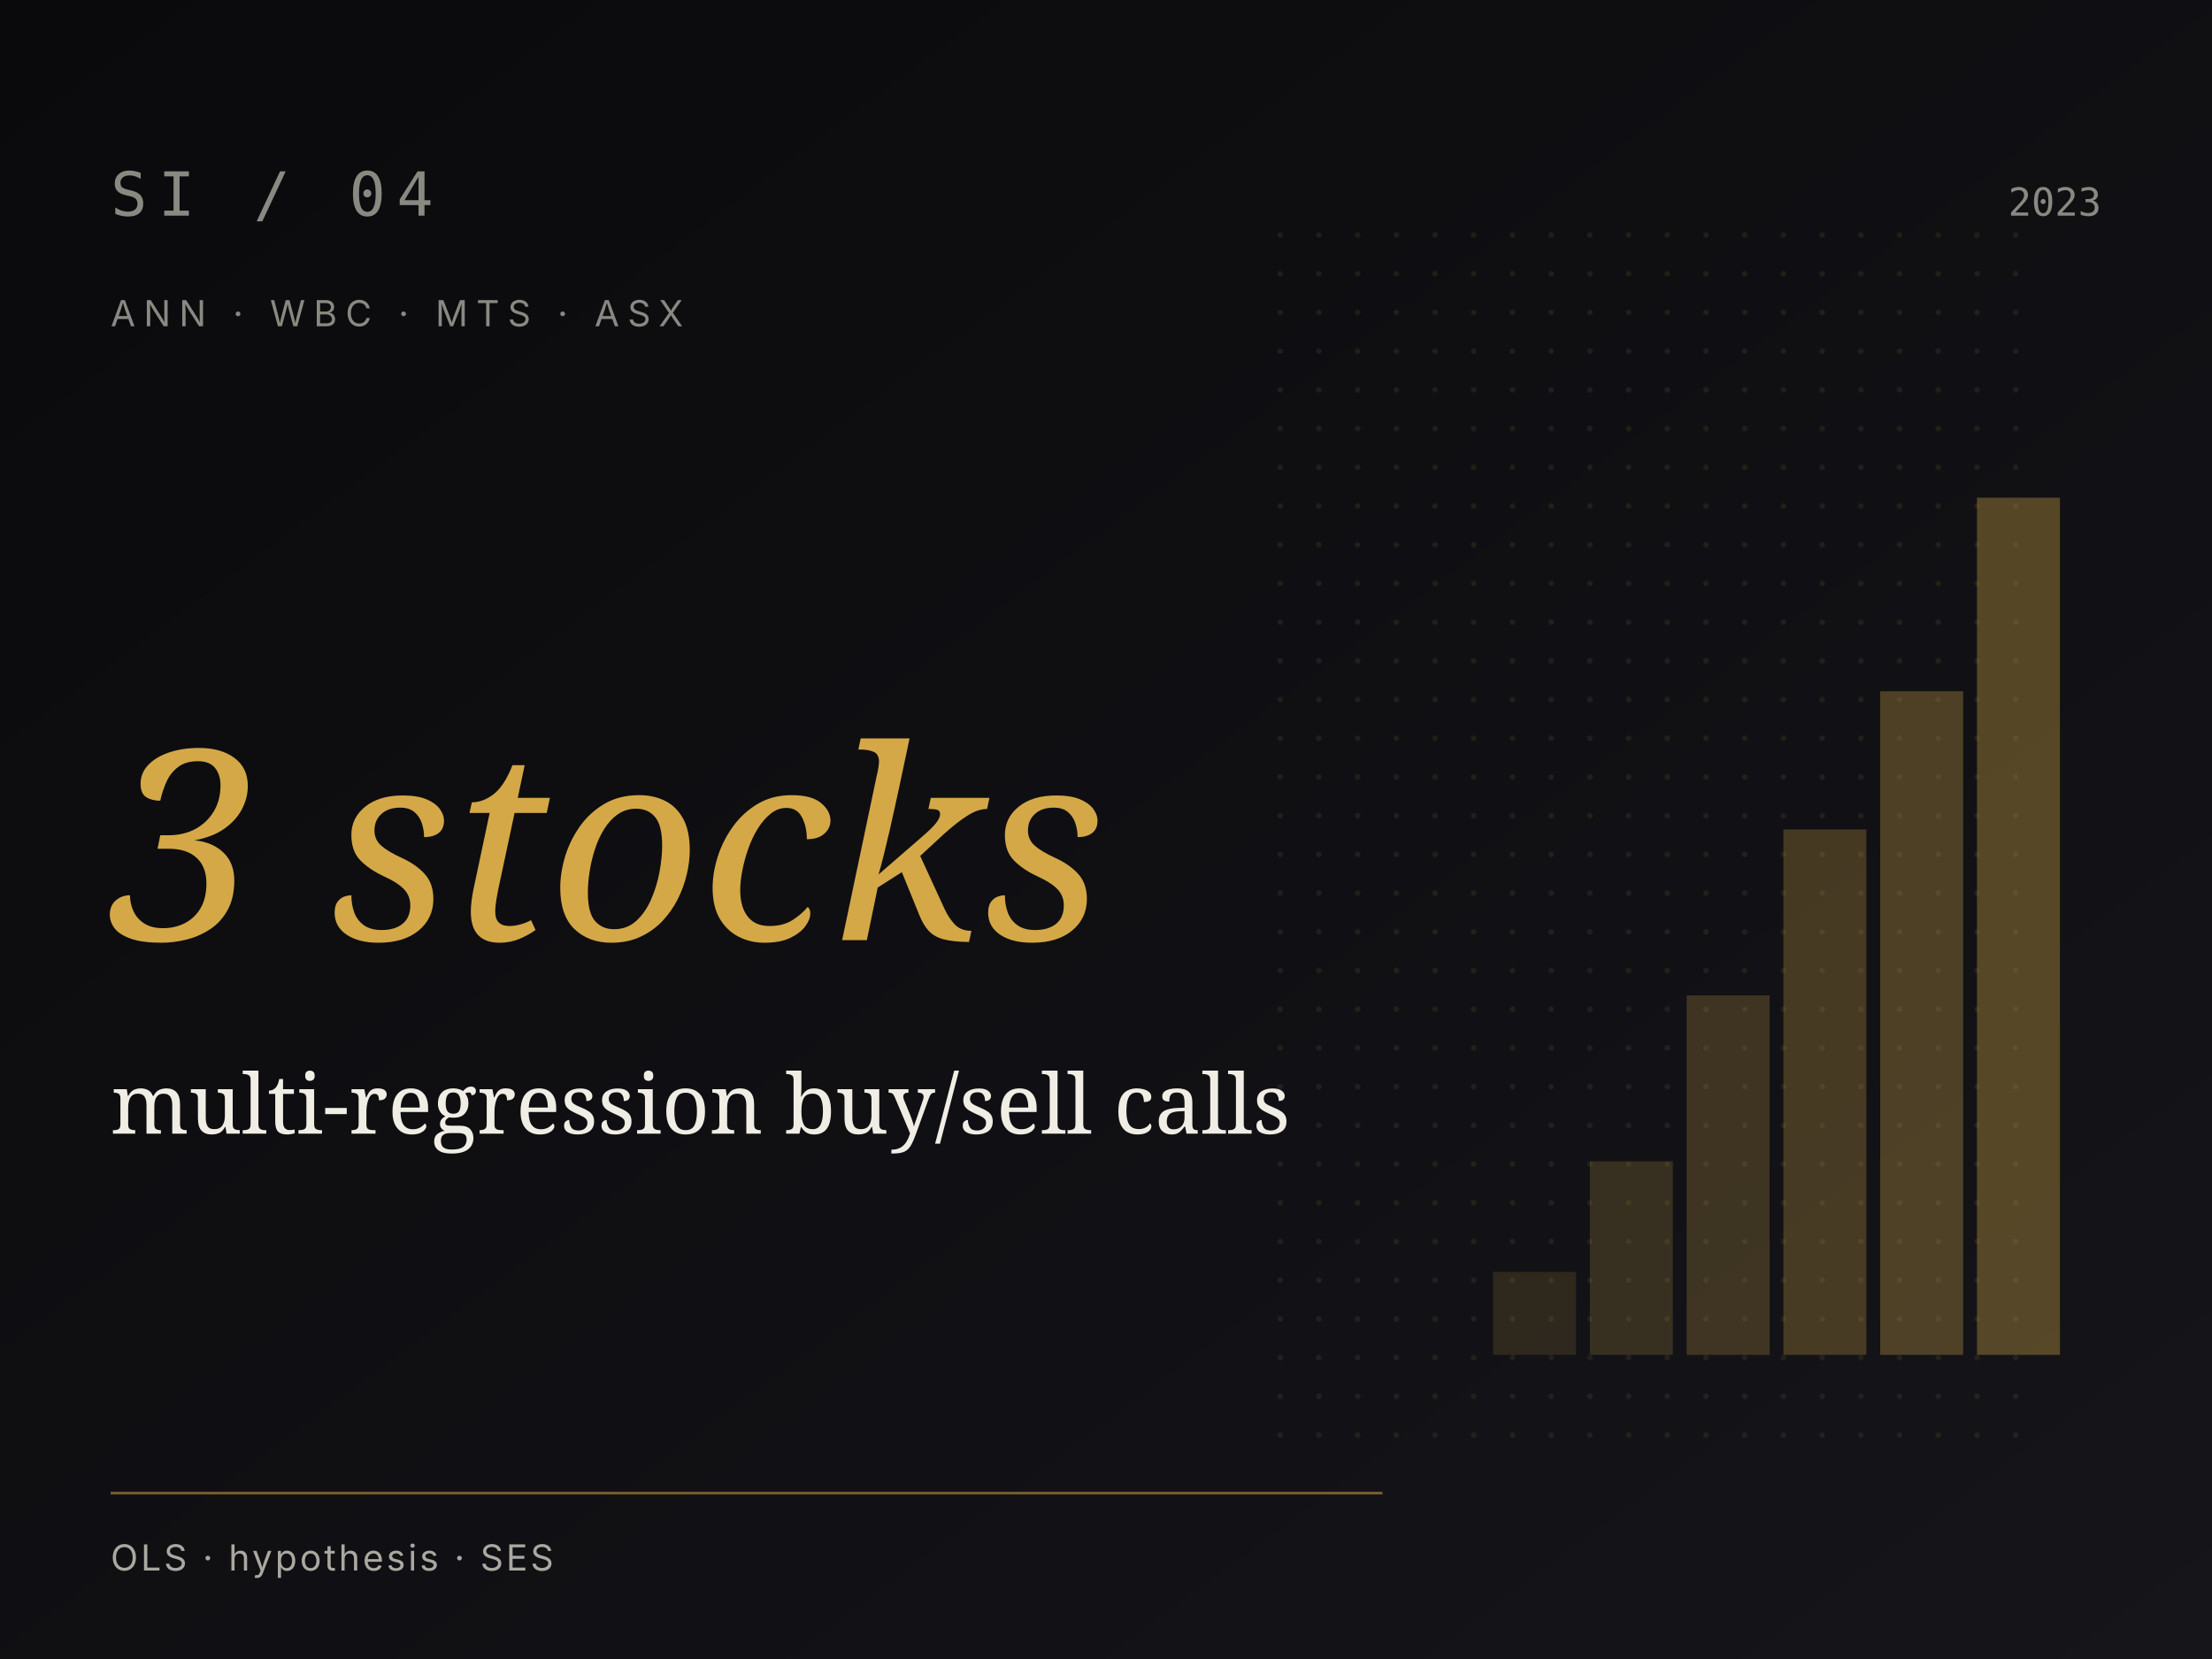
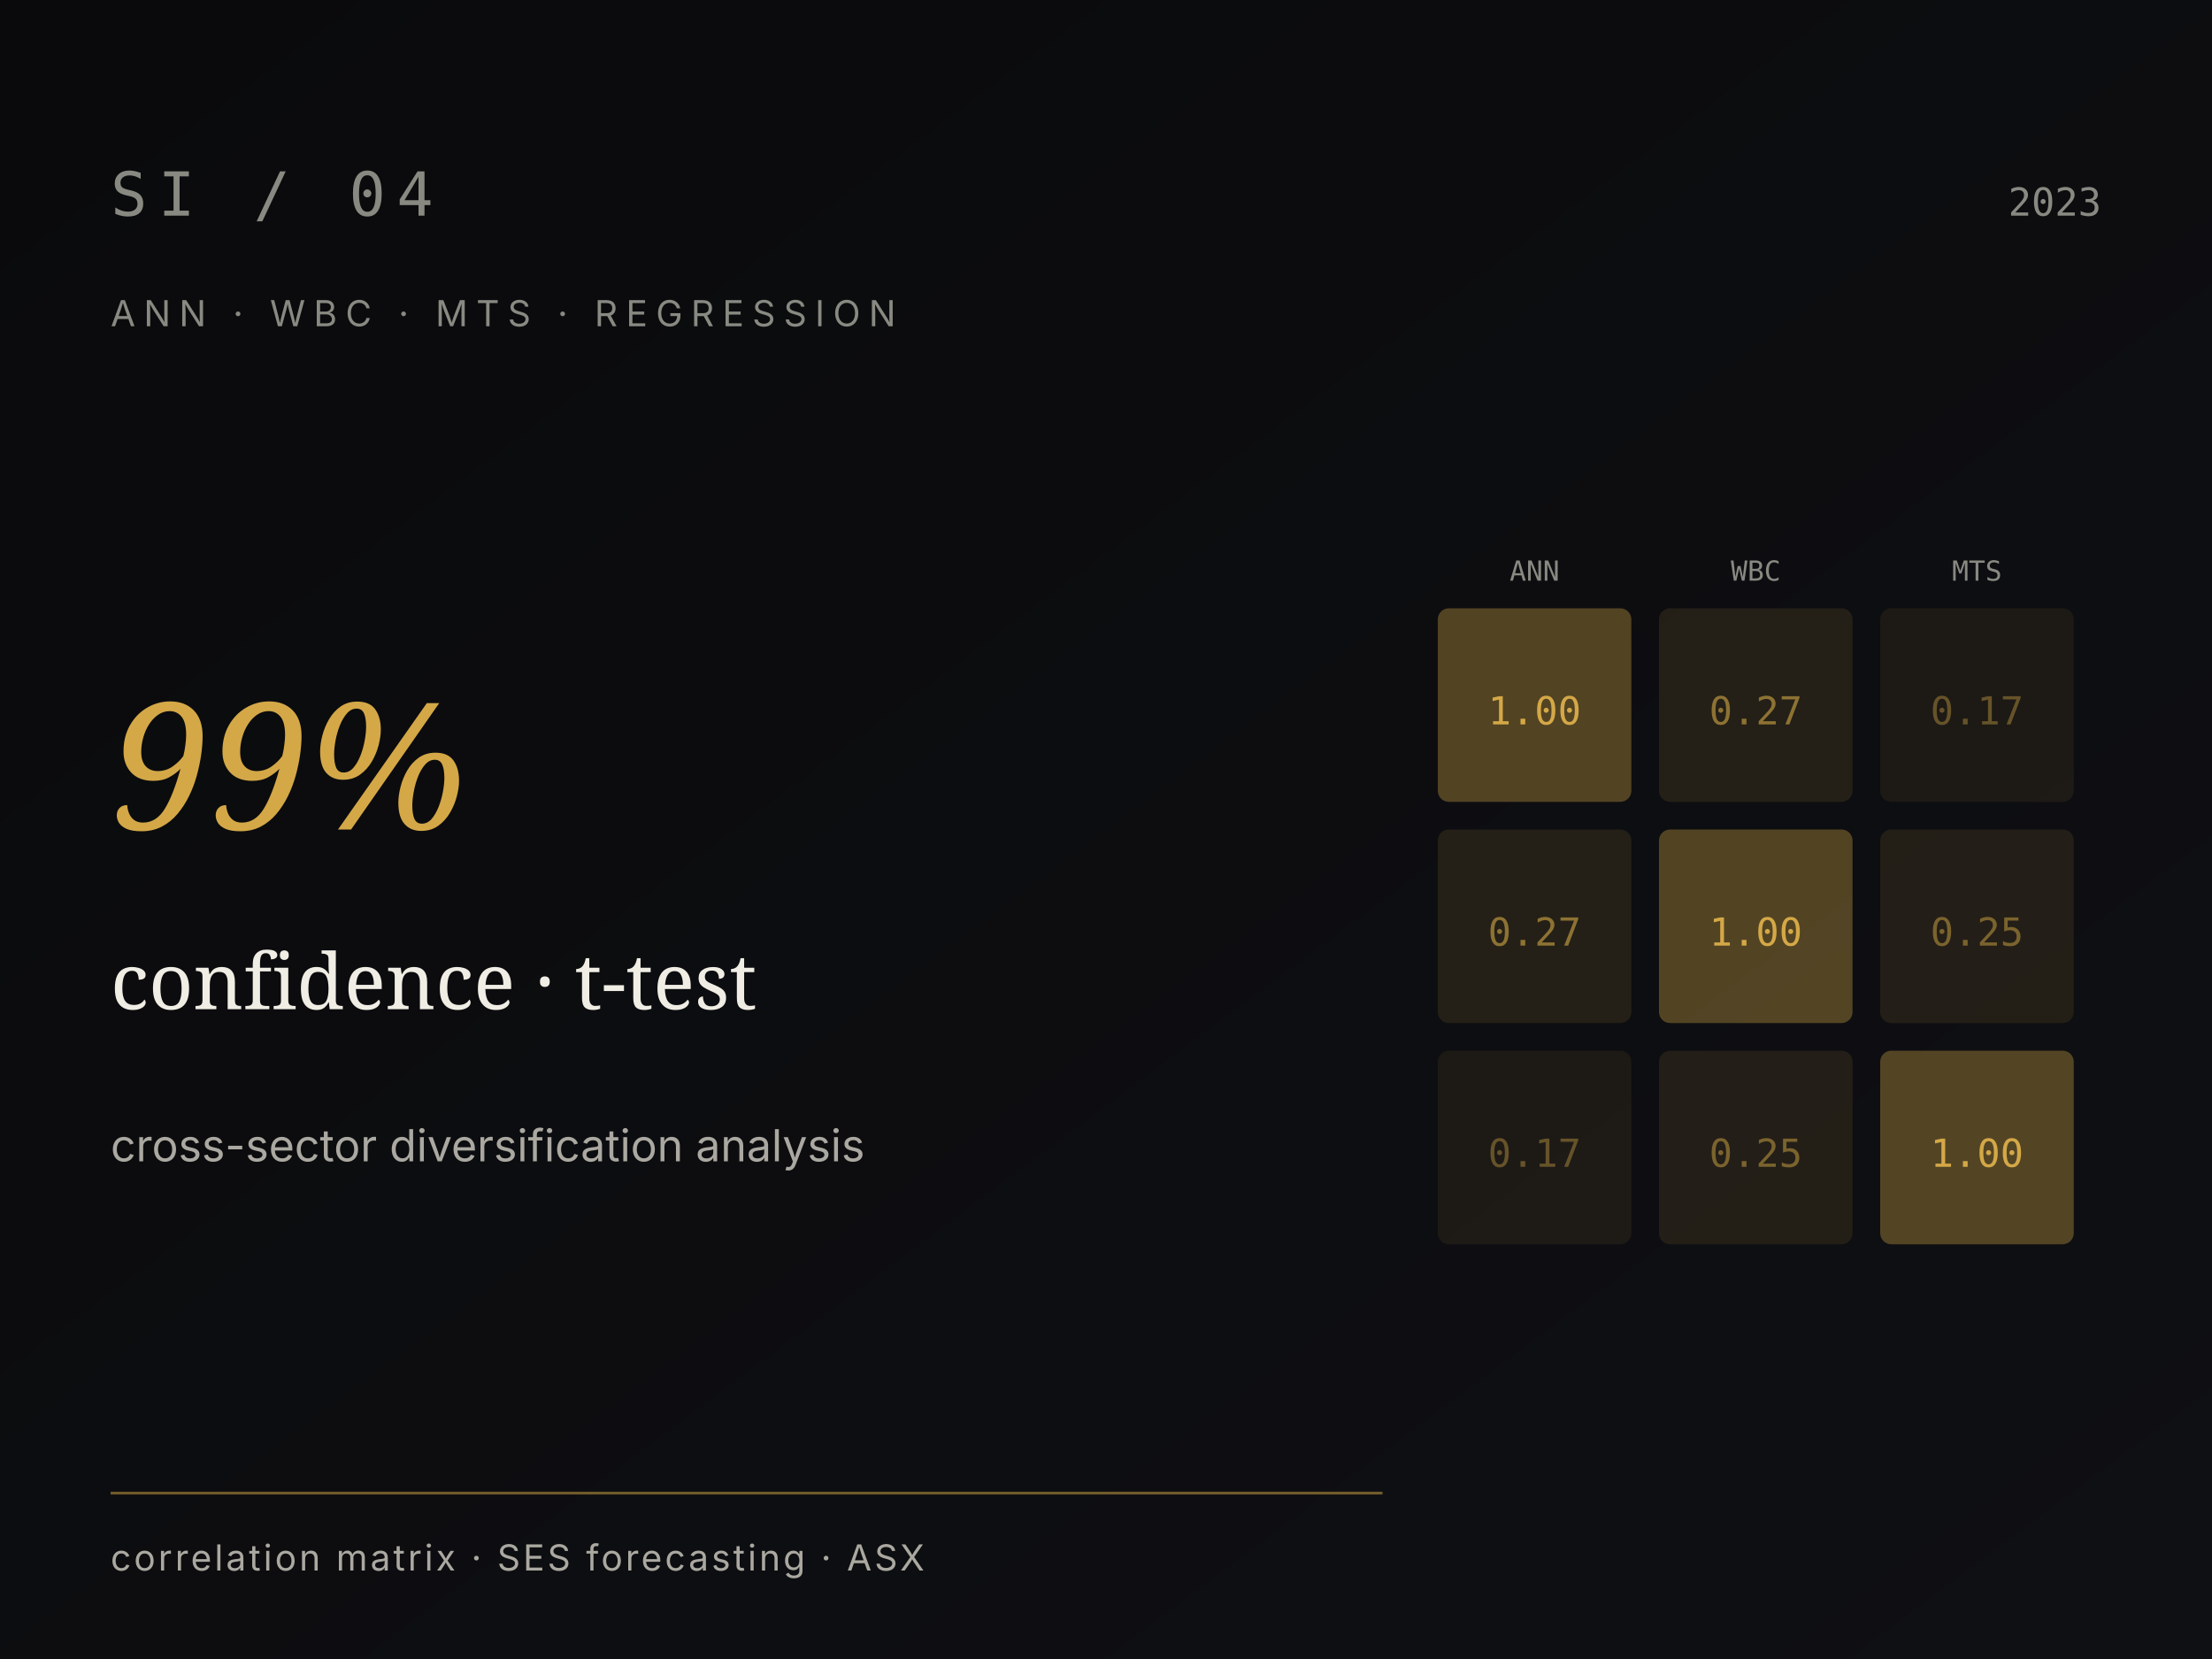
<svg xmlns="http://www.w3.org/2000/svg" viewBox="0 0 800 600" preserveAspectRatio="xMidYMid slice">
  <defs>
-     <linearGradient id="bg-three-stock" x1="0" y1="0" x2="1" y2="1">
+     <linearGradient id="bg-3s" x1="0" y1="0" x2="1" y2="1">
      <stop offset="0" stop-color="#0a0a0c" />
-       <stop offset="1" stop-color="#15151a" />
+       <stop offset="1" stop-color="#0f1014" />
    </linearGradient>
-     <pattern id="dots-three-stock" x="0" y="0" width="14" height="14" patternUnits="userSpaceOnUse">
-       <circle cx="1" cy="1" r="1" fill="#d4a847" fill-opacity="0.10" />
-     </pattern>
  </defs>
-   <rect width="800" height="600" fill="url(#bg-three-stock)" />
-   <rect x="460" y="80" width="280" height="440" fill="url(#dots-three-stock)" />
-   <rect x="540" y="460" width="30" height="30" fill="#d4a847" fill-opacity="0.15" />
-   <rect x="575" y="420" width="30" height="70" fill="#d4a847" fill-opacity="0.19" />
-   <rect x="610" y="360" width="30" height="130" fill="#d4a847" fill-opacity="0.23" />
-   <rect x="645" y="300" width="30" height="190" fill="#d4a847" fill-opacity="0.27" />
-   <rect x="680" y="250" width="30" height="240" fill="#d4a847" fill-opacity="0.31" />
-   <rect x="715" y="180" width="30" height="310" fill="#d4a847" fill-opacity="0.35" />
+   <rect width="800" height="600" fill="url(#bg-3s)" />
+   <g transform="translate(520,220)">
+     <rect x="0" y="0" width="70" height="70" fill="#d4a847" fill-opacity="0.35" rx="4" />
+     <rect x="80" y="0" width="70" height="70" fill="#d4a847" fill-opacity="0.12" rx="4" />
+     <rect x="160" y="0" width="70" height="70" fill="#d4a847" fill-opacity="0.08" rx="4" />
+     <rect x="0" y="80" width="70" height="70" fill="#d4a847" fill-opacity="0.12" rx="4" />
+     <rect x="80" y="80" width="70" height="70" fill="#d4a847" fill-opacity="0.35" rx="4" />
+     <rect x="160" y="80" width="70" height="70" fill="#d4a847" fill-opacity="0.11" rx="4" />
+     <rect x="0" y="160" width="70" height="70" fill="#d4a847" fill-opacity="0.08" rx="4" />
+     <rect x="80" y="160" width="70" height="70" fill="#d4a847" fill-opacity="0.11" rx="4" />
+     <rect x="160" y="160" width="70" height="70" fill="#d4a847" fill-opacity="0.35" rx="4" />
+     <text x="35" y="-10" font-family="'JetBrains Mono', monospace" font-size="10" fill="#888a82" text-anchor="middle">ANN</text>
+     <text x="115" y="-10" font-family="'JetBrains Mono', monospace" font-size="10" fill="#888a82" text-anchor="middle">WBC</text>
+     <text x="195" y="-10" font-family="'JetBrains Mono', monospace" font-size="10" fill="#888a82" text-anchor="middle">MTS</text>
+     <text x="35" y="42" font-family="'JetBrains Mono', monospace" font-size="14" fill="#d4a847" text-anchor="middle">1.00</text>
+     <text x="115" y="42" font-family="'JetBrains Mono', monospace" font-size="14" fill="#d4a847" fill-opacity="0.6" text-anchor="middle">0.27</text>
+     <text x="195" y="42" font-family="'JetBrains Mono', monospace" font-size="14" fill="#d4a847" fill-opacity="0.4" text-anchor="middle">0.17</text>
+     <text x="35" y="122" font-family="'JetBrains Mono', monospace" font-size="14" fill="#d4a847" fill-opacity="0.6" text-anchor="middle">0.27</text>
+     <text x="115" y="122" font-family="'JetBrains Mono', monospace" font-size="14" fill="#d4a847" text-anchor="middle">1.00</text>
+     <text x="195" y="122" font-family="'JetBrains Mono', monospace" font-size="14" fill="#d4a847" fill-opacity="0.5" text-anchor="middle">0.25</text>
+     <text x="35" y="202" font-family="'JetBrains Mono', monospace" font-size="14" fill="#d4a847" fill-opacity="0.4" text-anchor="middle">0.17</text>
+     <text x="115" y="202" font-family="'JetBrains Mono', monospace" font-size="14" fill="#d4a847" fill-opacity="0.5" text-anchor="middle">0.25</text>
+     <text x="195" y="202" font-family="'JetBrains Mono', monospace" font-size="14" fill="#d4a847" text-anchor="middle">1.00</text>
+   </g>
  <text x="40" y="78" font-family="'JetBrains Mono', monospace" font-size="22" letter-spacing="4" fill="#888a82">SI / 04</text>
  <text x="760" y="78" font-family="'JetBrains Mono', monospace" font-size="14" fill="#888a82" text-anchor="end">2023</text>
-   <text x="40" y="118" font-family="Inter, sans-serif" font-size="13" letter-spacing="3" fill="#888a82">ANN · WBC · MTS · ASX</text>
-   <text x="40" y="340" font-family="Fraunces, Georgia, serif" font-size="96" font-style="italic" font-weight="500" fill="#d4a847">3 stocks</text>
-   <text x="40" y="410" font-family="Fraunces, Georgia, serif" font-size="30" fill="#f0ede4">multi-regression buy/sell calls</text>
+   <text x="40" y="118" font-family="Inter, sans-serif" font-size="13" letter-spacing="3" fill="#888a82">ANN · WBC · MTS · REGRESSION</text>
+   <text x="40" y="300" font-family="Fraunces, Georgia, serif" font-size="64" font-style="italic" font-weight="500" fill="#d4a847">99%</text>
+   <text x="40" y="365" font-family="Fraunces, Georgia, serif" font-size="28" fill="#f0ede4">confidence · t-test</text>
+   <text x="40" y="420" font-family="Inter, sans-serif" font-size="16" fill="#aaa8a0">cross-sector diversification analysis</text>
  <line x1="40" y1="540" x2="500" y2="540" stroke="#d4a847" stroke-opacity="0.5" stroke-width="1" />
-   <text x="40" y="568" font-family="Inter, sans-serif" font-size="13" letter-spacing="1" fill="#aaa8a0">OLS · hypothesis · SES</text>
+   <text x="40" y="568" font-family="Inter, sans-serif" font-size="13" letter-spacing="1" fill="#aaa8a0">correlation matrix · SES forecasting · ASX</text>
</svg>
